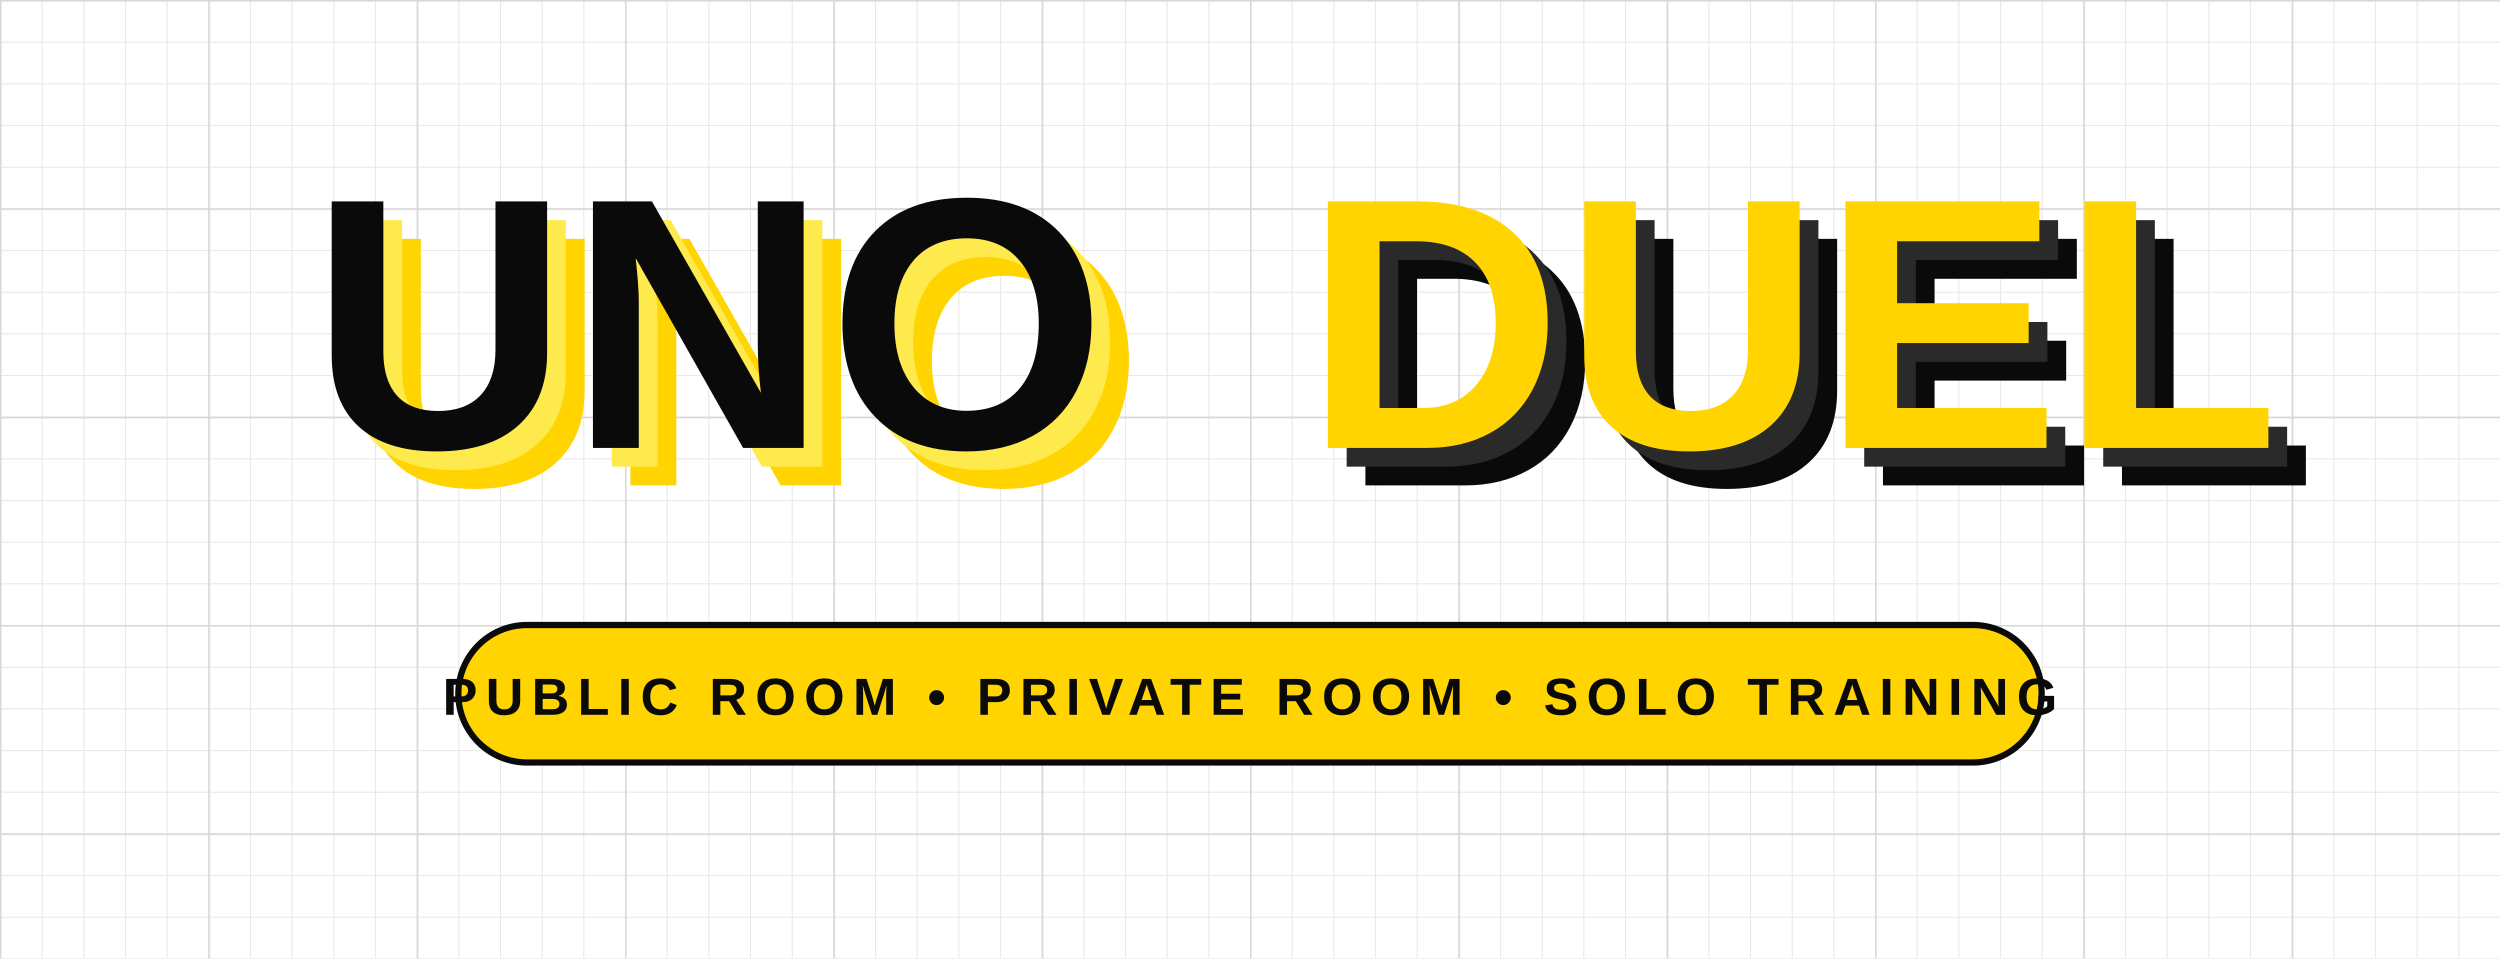
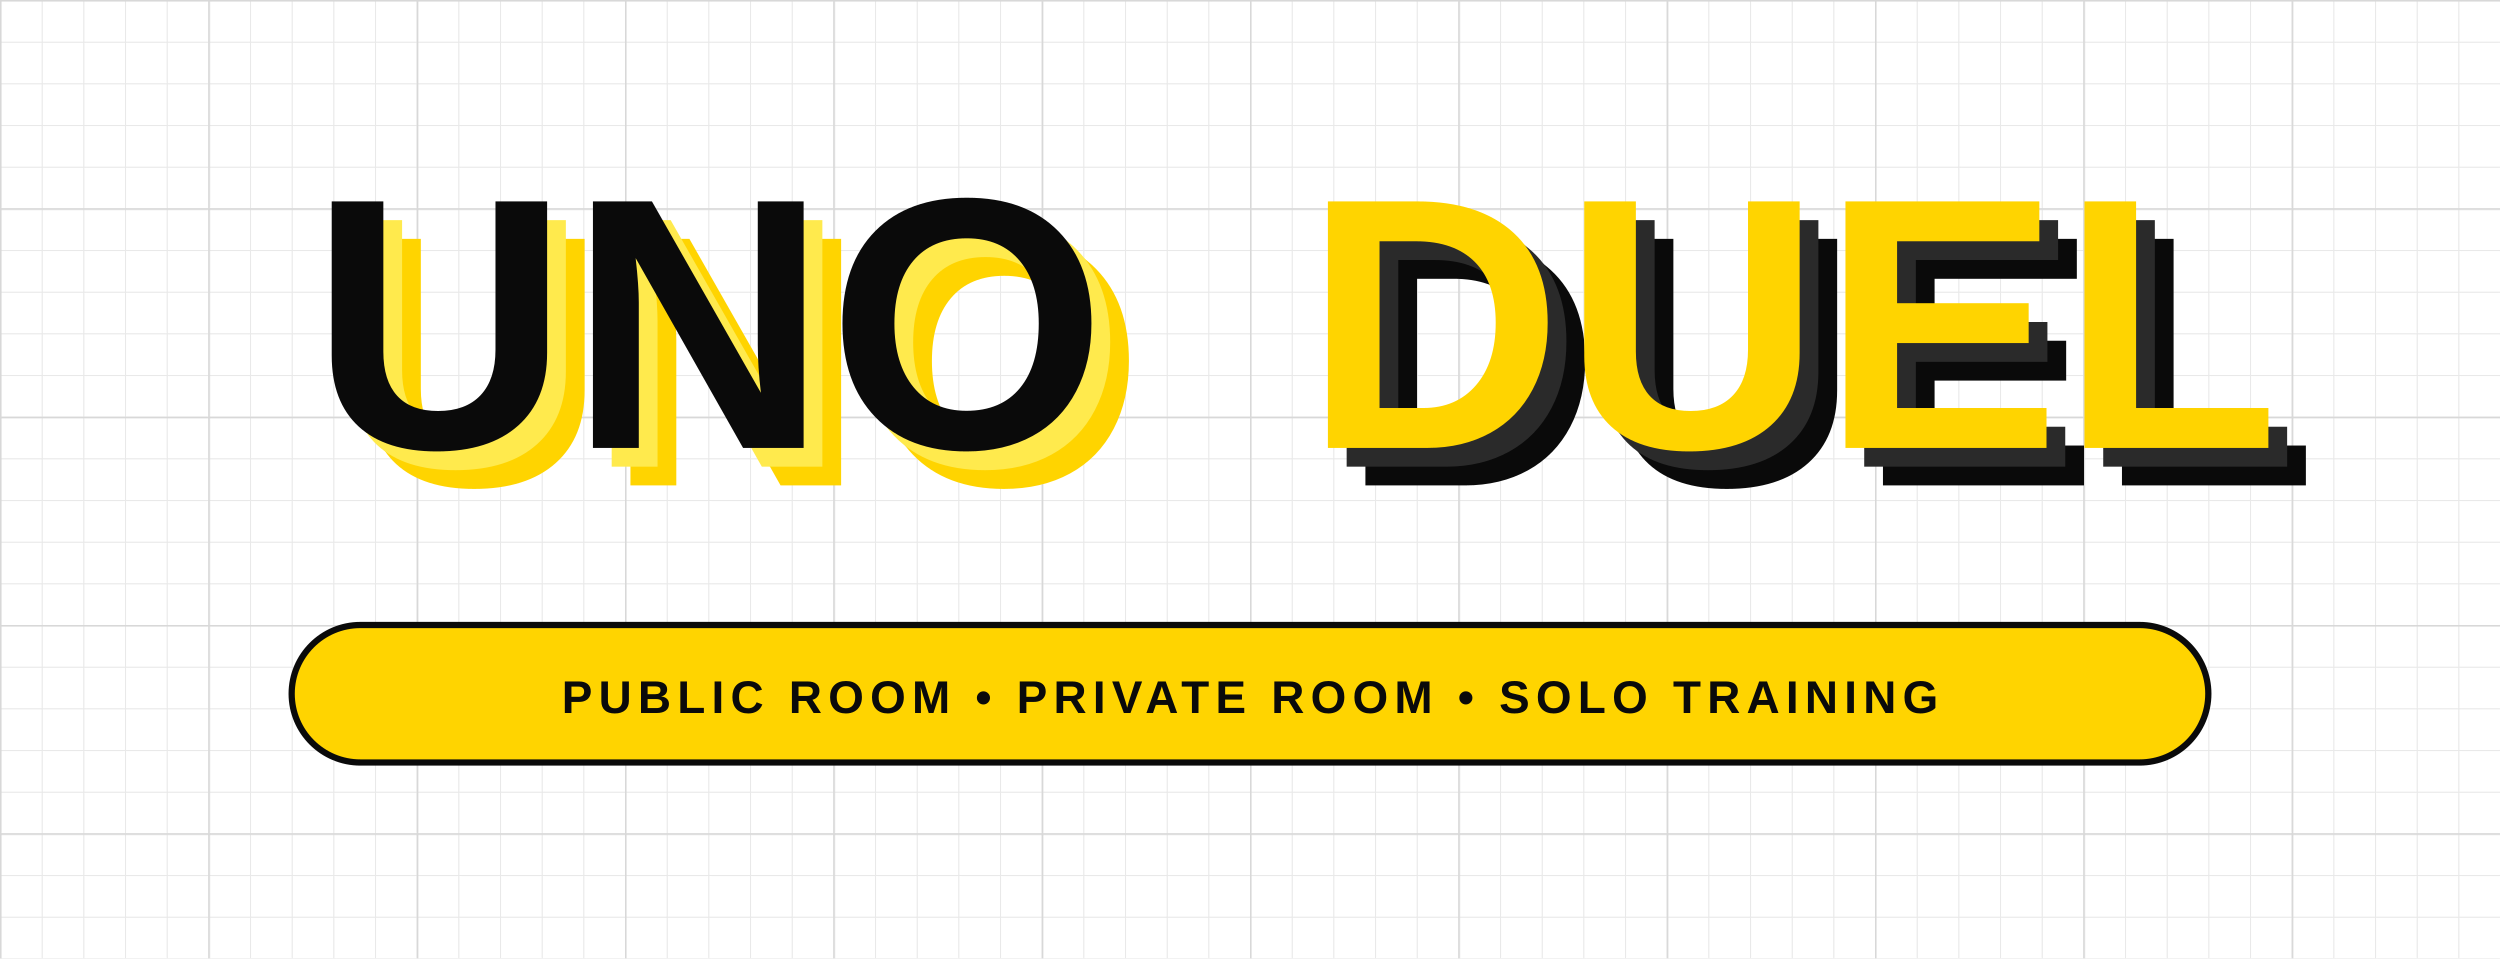
<svg xmlns="http://www.w3.org/2000/svg" width="1200" height="460" viewBox="0 0 1200 460">
  <defs>
    <pattern id="gridMinor" width="20" height="20" patternUnits="userSpaceOnUse">
      <path d="M 20 0 L 0 0 0 20" fill="none" stroke="#e9e9e9" stroke-width="1" />
    </pattern>
    <pattern id="gridMajor" width="100" height="100" patternUnits="userSpaceOnUse">
      <path d="M 100 0 L 0 0 0 100" fill="none" stroke="#d8d8d8" stroke-width="1.5" />
    </pattern>
    <style>
      .word {
        font-family: 'Arial Black', 'Arial Bold', 'Helvetica Neue', Arial, sans-serif;
        font-weight: 900;
        font-stretch: condensed;
      }
    </style>
  </defs>
  <rect width="1200" height="460" fill="#ffffff" />
  <rect width="1200" height="460" fill="url(#gridMinor)" />
  <rect width="1200" height="460" fill="url(#gridMajor)" />
  <text x="340" y="215" text-anchor="middle" class="word" font-size="172" fill="#ffd400" transform="translate(18,18)">UNO</text>
  <text x="340" y="215" text-anchor="middle" class="word" font-size="172" fill="#ffea4d" transform="translate(9,9)">UNO</text>
  <text x="340" y="215" text-anchor="middle" class="word" font-size="172" fill="#0a0a0a">UNO</text>
  <text x="860" y="215" text-anchor="middle" class="word" font-size="172" fill="#0a0a0a" transform="translate(18,18)">DUEL</text>
  <text x="860" y="215" text-anchor="middle" class="word" font-size="172" fill="#2a2a2a" transform="translate(9,9)">DUEL</text>
  <text x="860" y="215" text-anchor="middle" class="word" font-size="172" fill="#ffd400">DUEL</text>
-   <rect x="220" y="300" width="760" height="66" rx="33" fill="#ffd400" stroke="#0a0a0a" stroke-width="3" />
-   <text x="600" y="336" text-anchor="middle" dominant-baseline="middle" class="word" font-size="25" letter-spacing="4" fill="#0a0a0a">PUBLIC ROOM • PRIVATE ROOM • SOLO TRAINING</text>
+   <rect x="140" y="300" width="920" height="66" rx="33" fill="#ffd400" stroke="#0a0a0a" stroke-width="3" />
+   <text x="600" y="336" text-anchor="middle" dominant-baseline="middle" class="word" font-size="22" letter-spacing="3" fill="#0a0a0a">PUBLIC ROOM • PRIVATE ROOM • SOLO TRAINING</text>
</svg>
